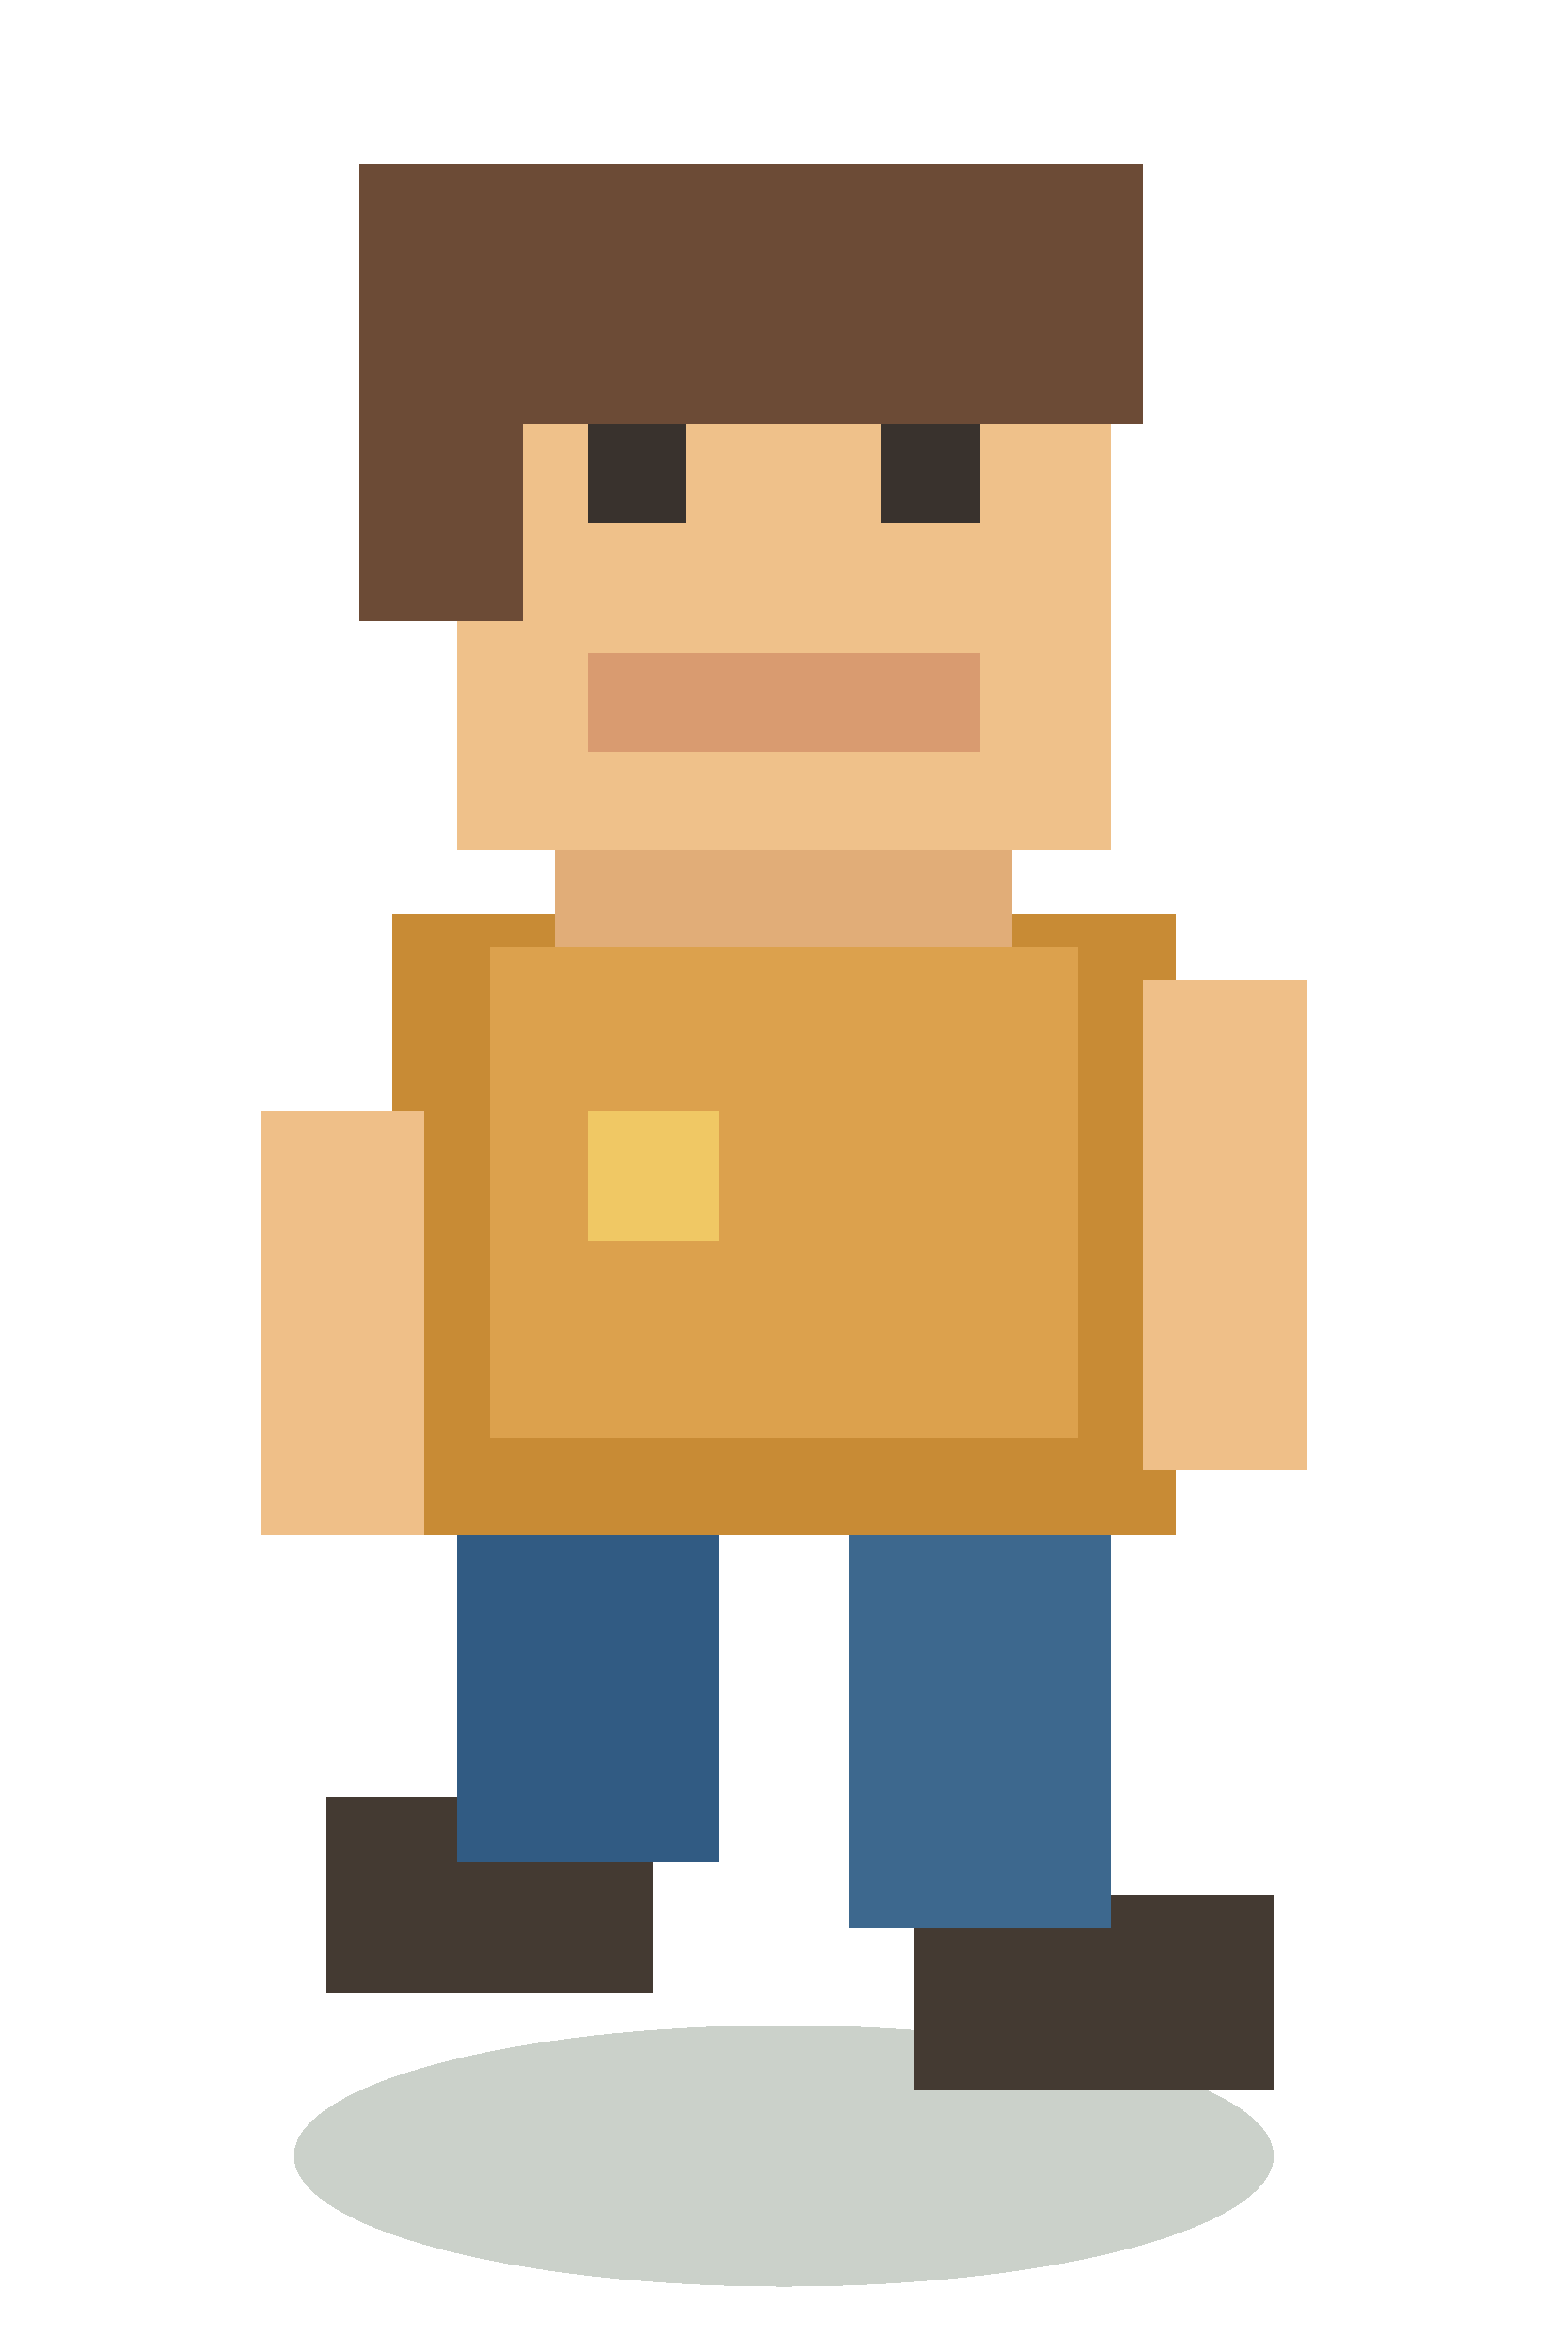
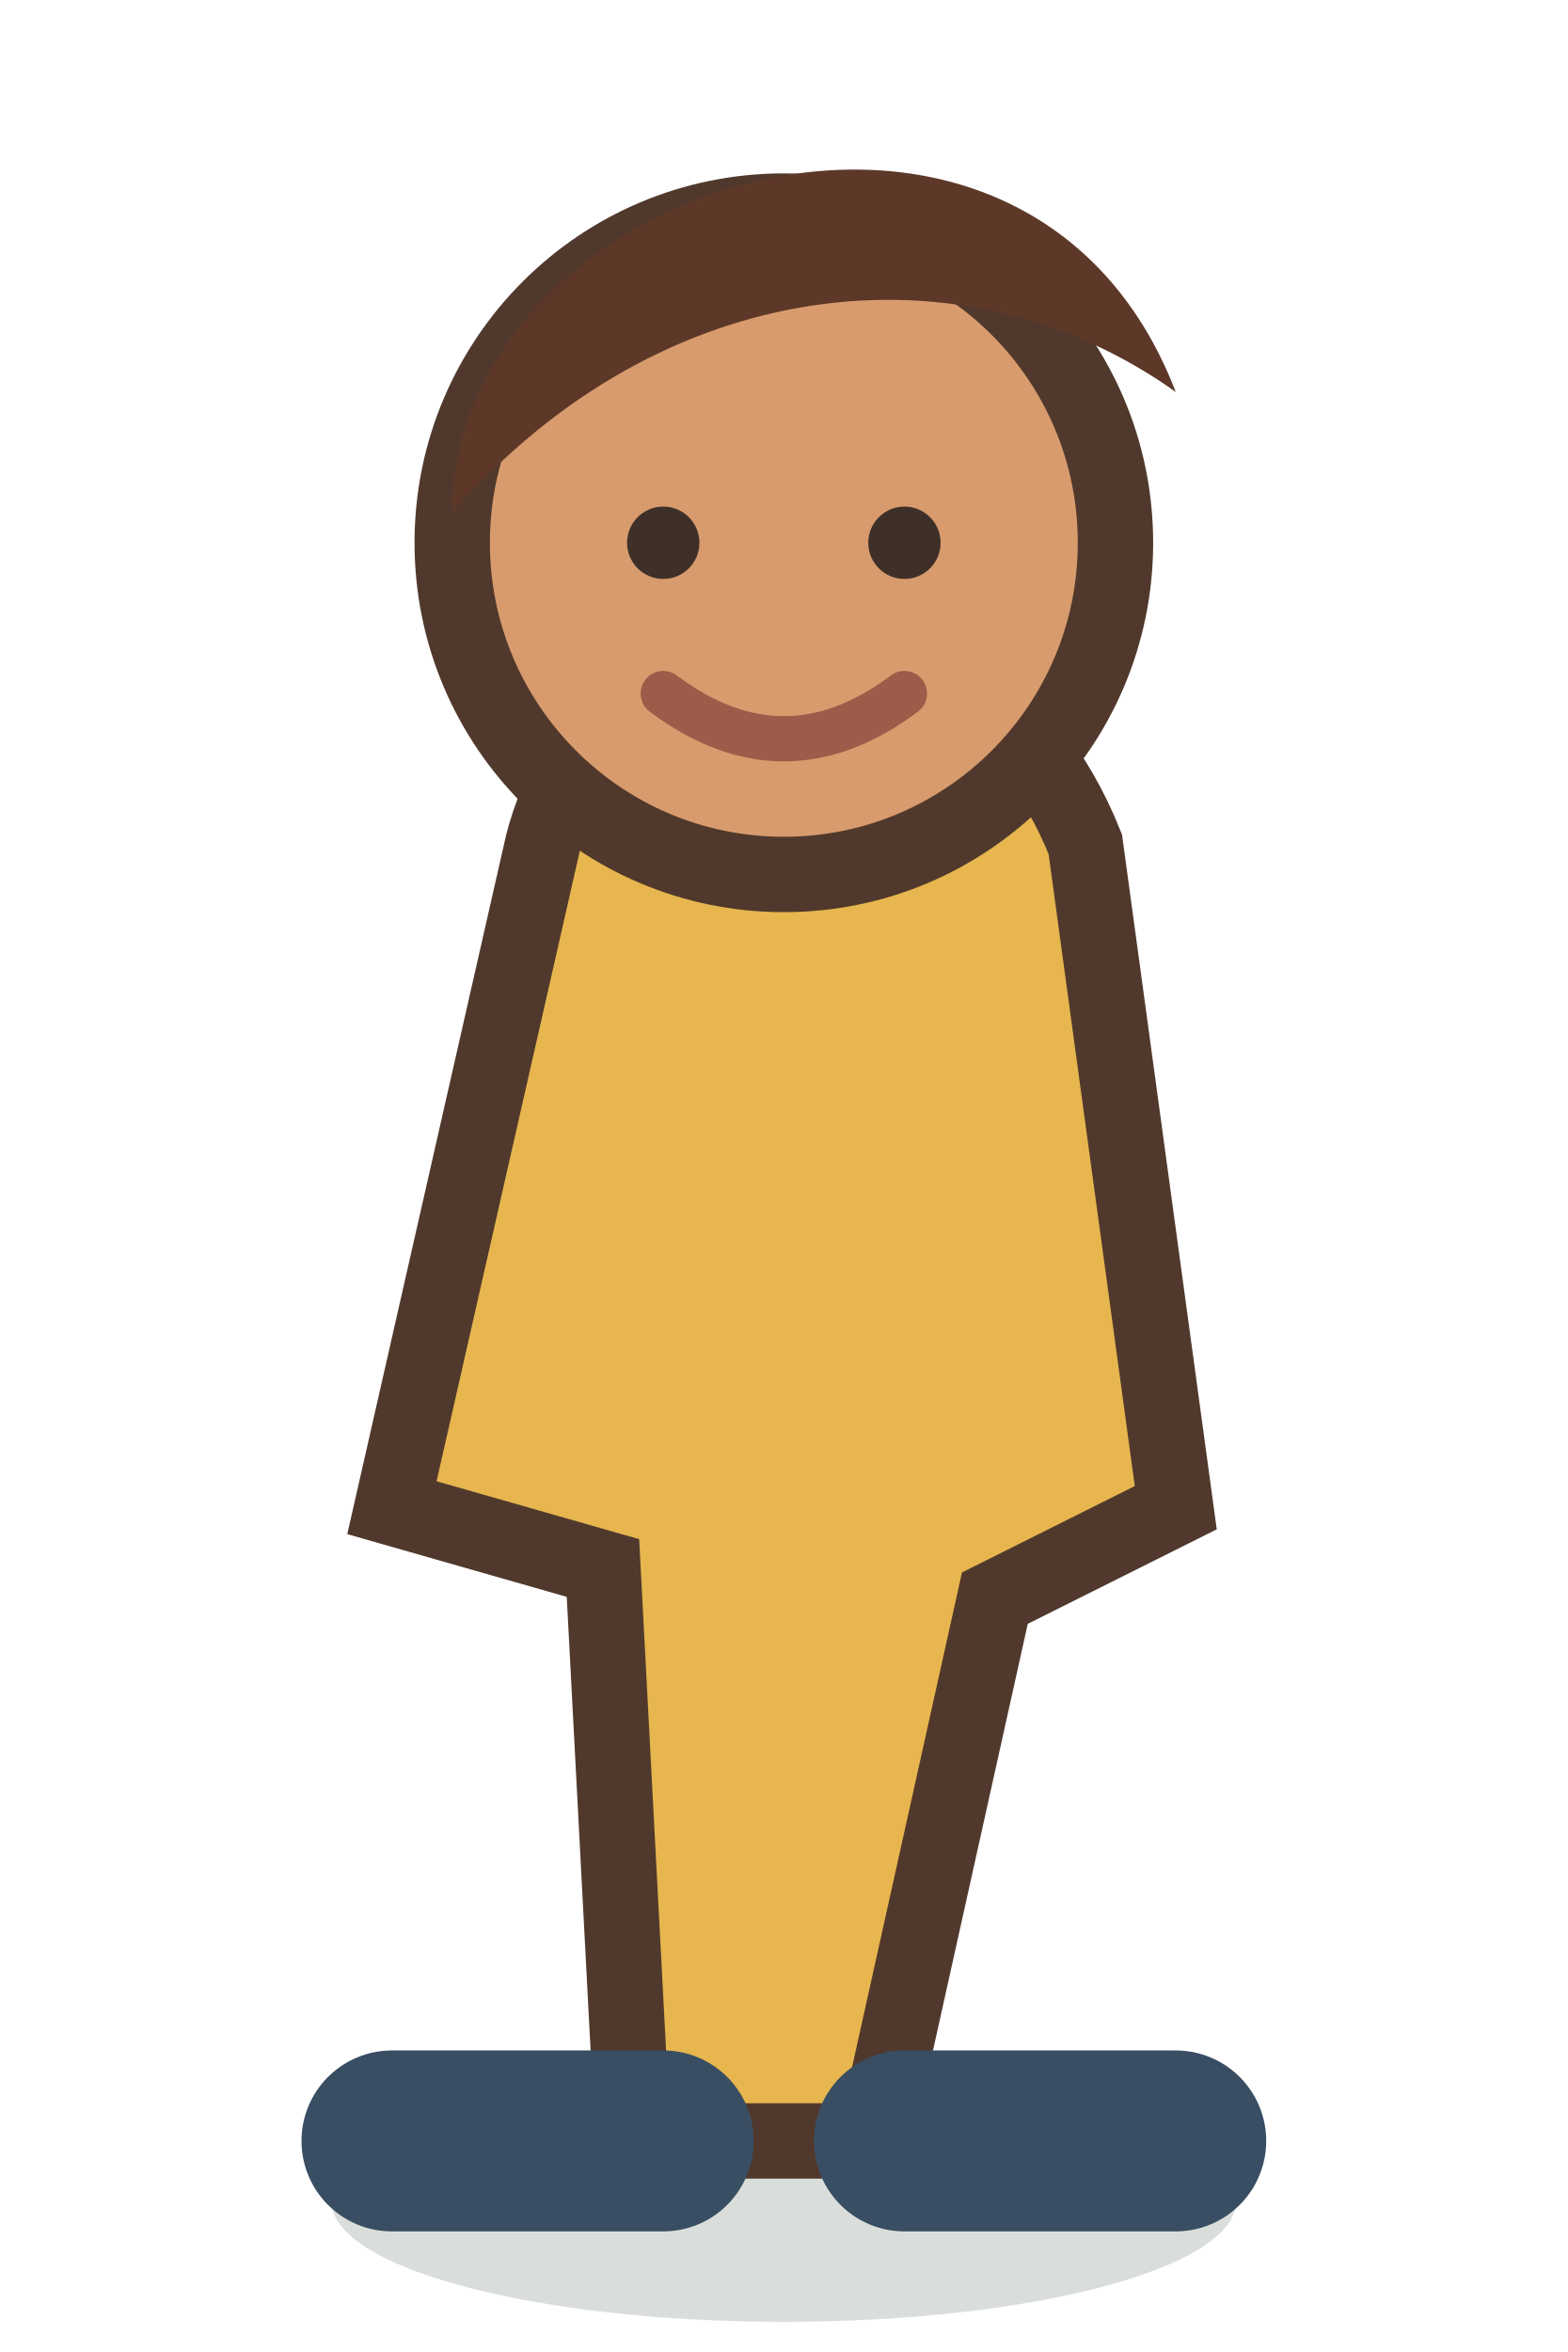
- <svg xmlns="http://www.w3.org/2000/svg" width="48" height="72" viewBox="0 0 48 72" shape-rendering="crispEdges">
-   <rect width="48" height="72" fill="none" />
-   <ellipse cx="24" cy="66" rx="15" ry="4" fill="#30482c" opacity=".25" />
-   <rect x="10" y="55" width="10" height="6" fill="#443a32" />
-   <rect x="28" y="58" width="11" height="6" fill="#443a32" />
-   <rect x="14" y="40" width="8" height="17" fill="#315b83" />
-   <rect x="26" y="42" width="8" height="17" fill="#3d688e" />
-   <rect x="12" y="28" width="24" height="19" fill="#c88b35" />
-   <rect x="15" y="29" width="18" height="15" fill="#dca14d" />
-   <rect x="8" y="34" width="5" height="13" fill="#efbf88" />
-   <rect x="35" y="30" width="5" height="15" fill="#efbf88" />
-   <rect x="17" y="21" width="14" height="8" fill="#e1ad78" />
-   <rect x="14" y="7" width="20" height="19" fill="#efc18a" />
-   <rect x="11" y="5" width="24" height="8" fill="#6c4b36" />
-   <rect x="11" y="10" width="5" height="9" fill="#6c4b36" />
-   <rect x="18" y="13" width="3" height="3" fill="#39322d" />
-   <rect x="27" y="13" width="3" height="3" fill="#39322d" />
-   <rect x="18" y="20" width="12" height="3" fill="#d99b70" />
-   <rect x="18" y="34" width="4" height="4" fill="#f0c864" />
+ <svg xmlns="http://www.w3.org/2000/svg" width="52" height="78" viewBox="0 0 52 78">
+   <ellipse cx="26" cy="73" rx="15" ry="4" fill="#324a35" opacity=".18" />
+   <path d="M18 28c2-8 14-10 18 0l3 22-6 3-4 18h-8l-1-19-7-2z" fill="#e7b64e" stroke="#50392c" stroke-width="2.5" />
+   <circle cx="26" cy="18" r="11" fill="#d89b6d" stroke="#50392c" stroke-width="2.5" />
+   <path d="M15 17c0-11 19-17 24-4-7-5-17-4-24 4z" fill="#5d3828" />
+   <circle cx="22" cy="18" r="1.2" fill="#3e3028" />
+   <circle cx="30" cy="18" r="1.2" fill="#3e3028" />
+   <path d="M22 23q4 3 8 0" fill="none" stroke="#9d5b49" stroke-width="1.5" stroke-linecap="round" />
+   <path d="M22 71h-9M30 71h9" stroke="#394e63" stroke-width="6" stroke-linecap="round" />
</svg>
